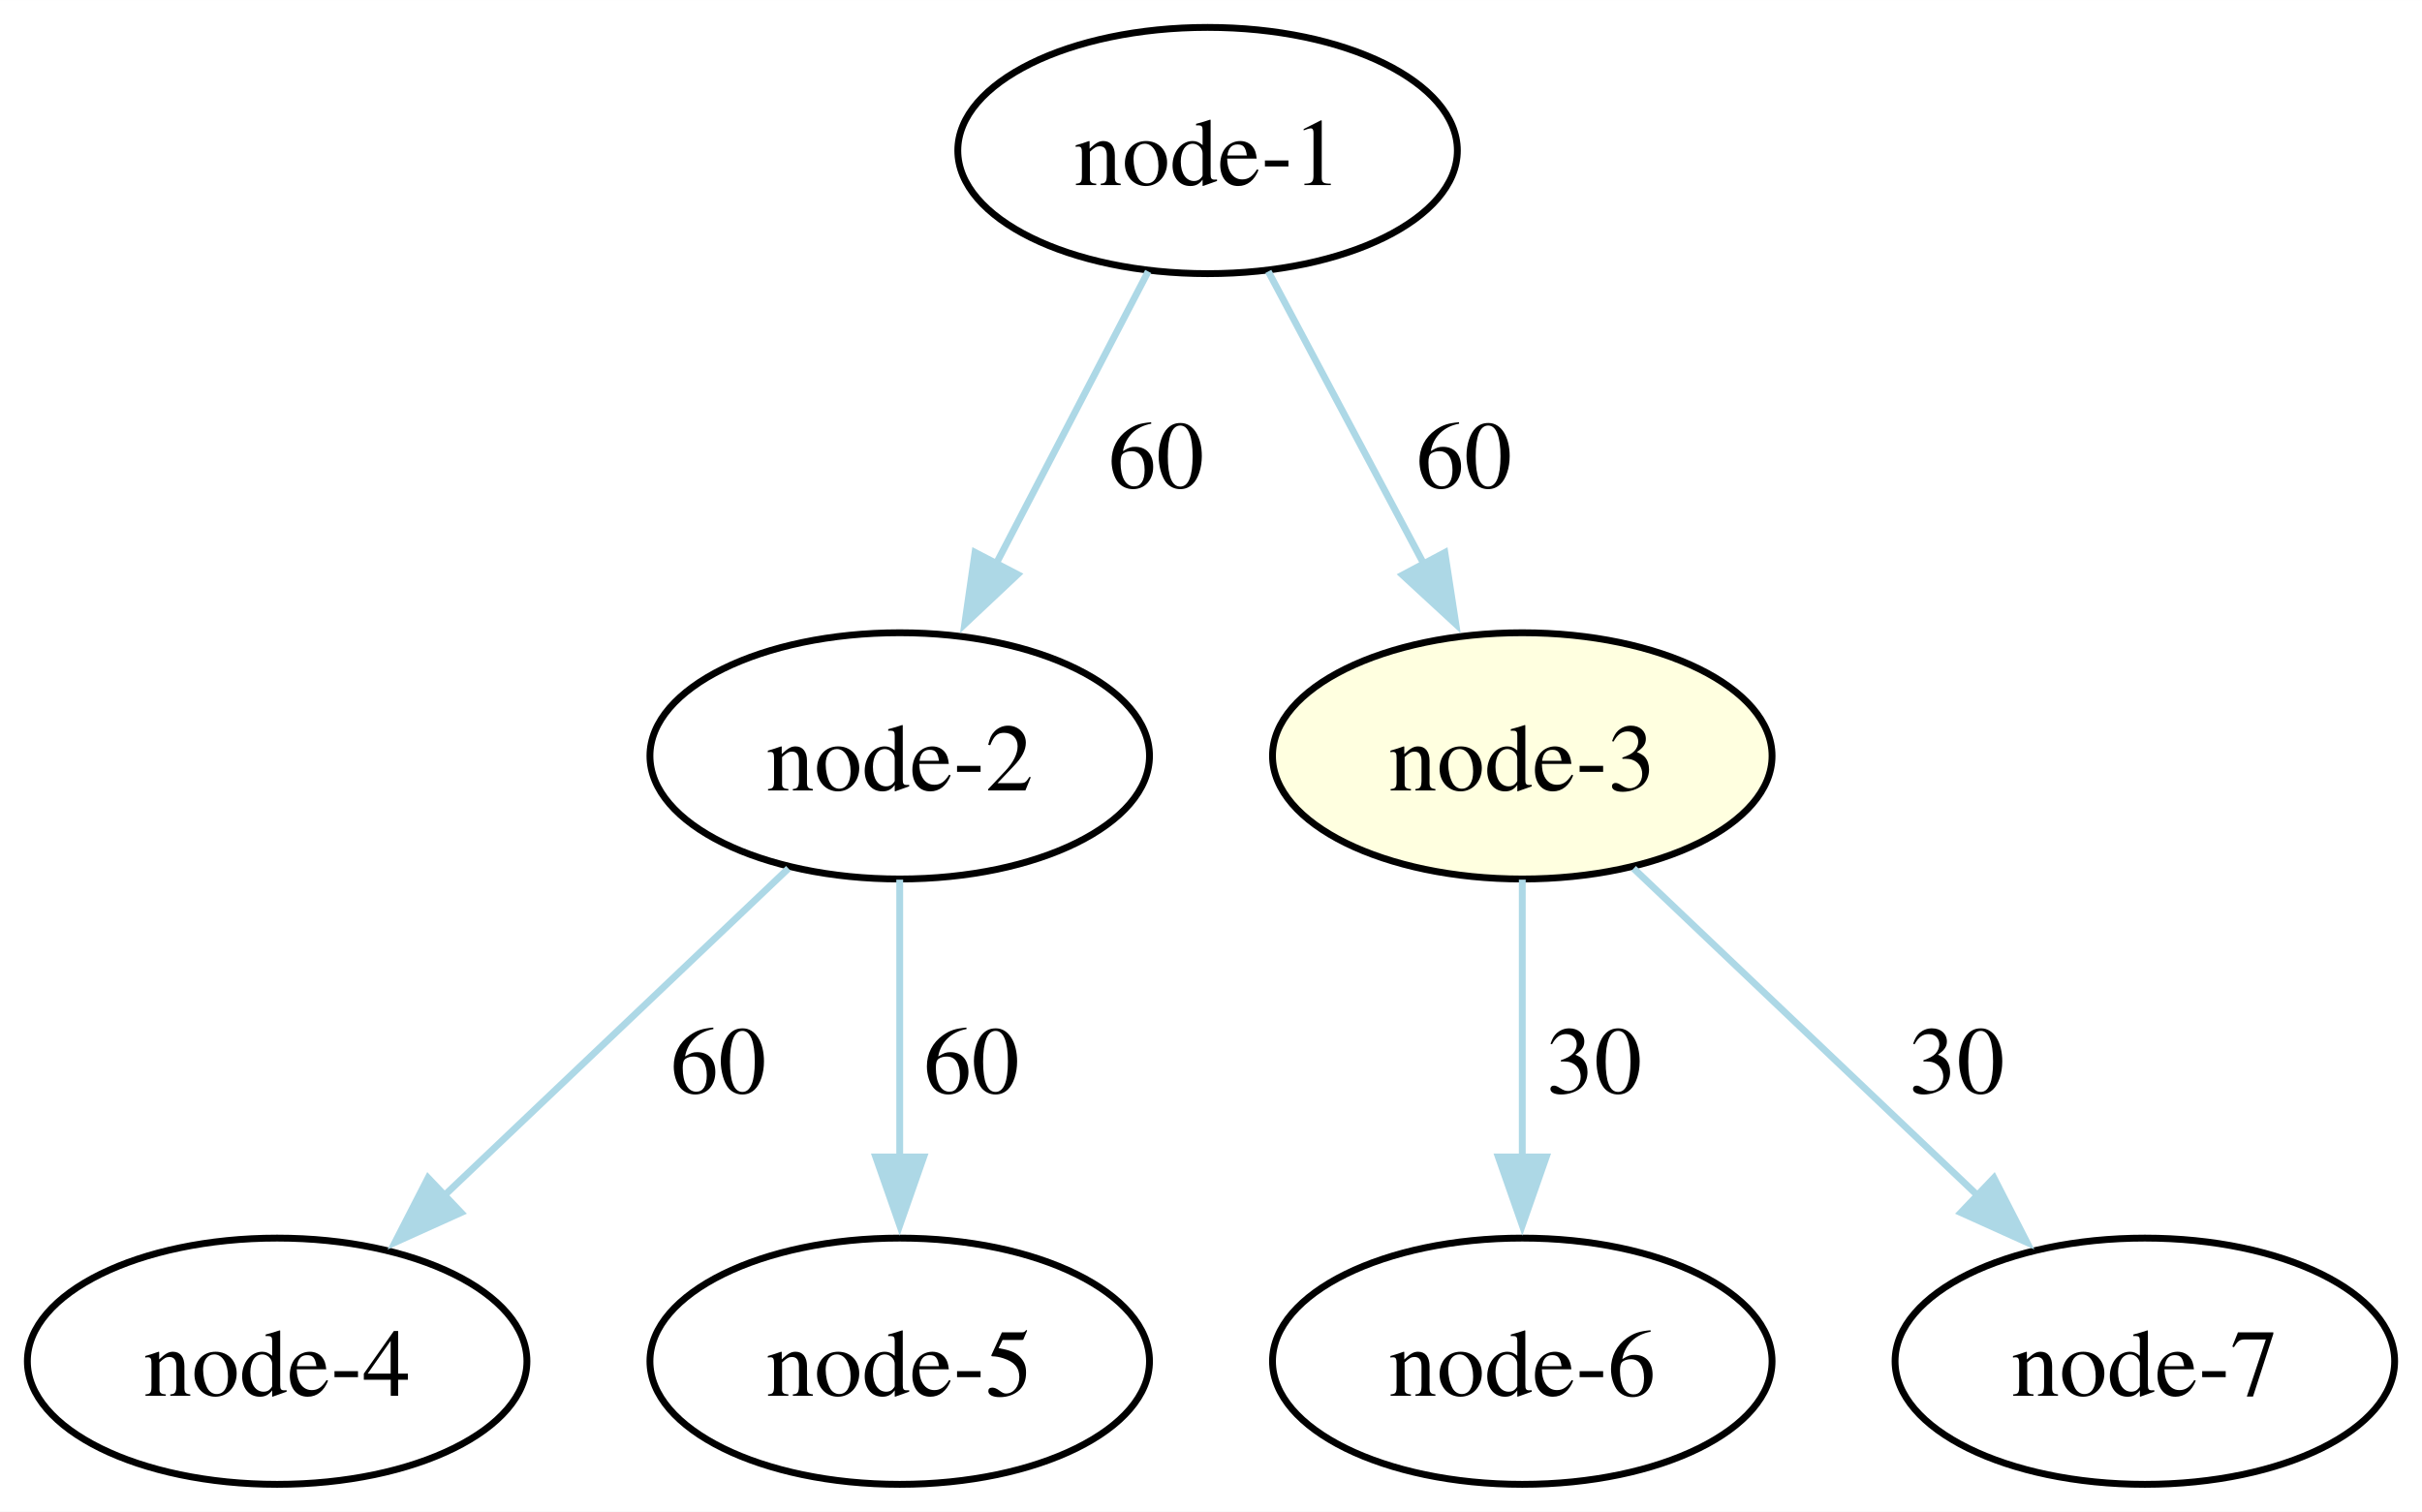
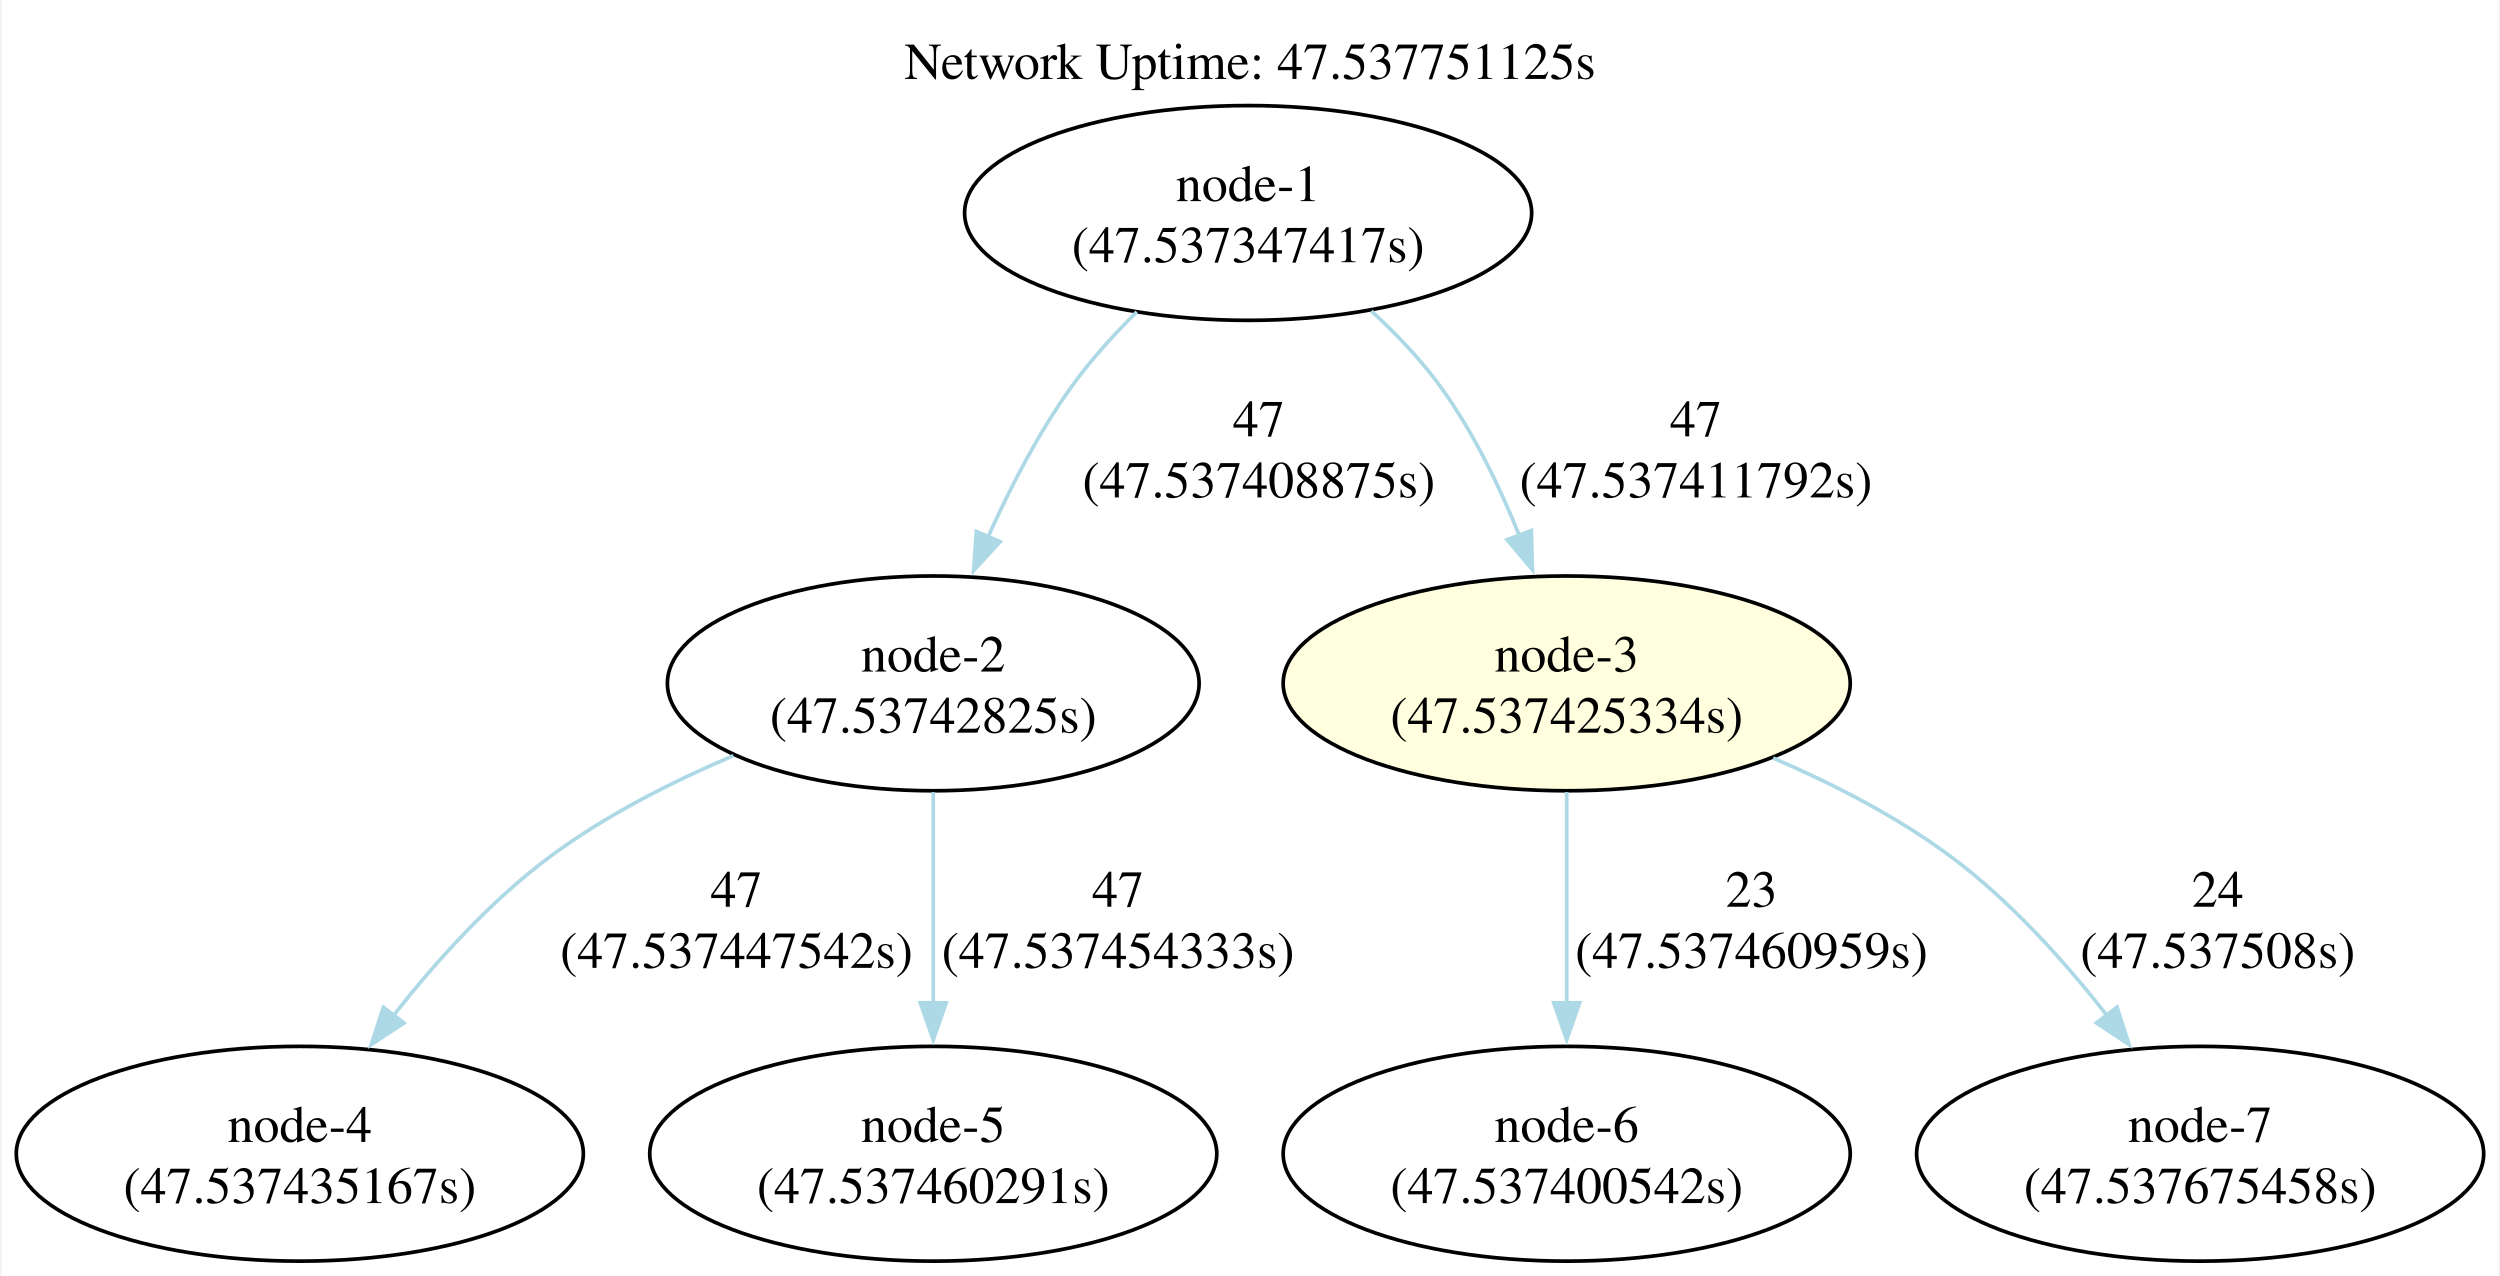
- <svg xmlns="http://www.w3.org/2000/svg" width="354pt" height="221pt" viewBox="0.00 0.00 354.02 221.00">
-   <g id="graph0" class="graph" transform="scale(1 1) rotate(0) translate(4 217)">
-     <polygon fill="white" stroke="none" points="-4,4 -4,-217 350.02,-217 350.02,4 -4,4" />
+ <svg xmlns="http://www.w3.org/2000/svg" width="674pt" height="344pt" viewBox="0.00 0.00 674.09 344.45">
+   <g id="graph0" class="graph" transform="scale(1 1) rotate(0) translate(4 340.45)">
+     <polygon fill="white" stroke="none" points="-4,4 -4,-340.45 670.09,-340.45 670.09,4 -4,4" />
+     <text text-anchor="middle" x="333.04" y="-319.15" font-family="Times,serif" font-size="14.00">Network Uptime: 47.537751125s</text>
    <g id="node1" class="node">
-       <ellipse fill="none" stroke="black" cx="127.51" cy="-106.5" rx="36.51" ry="18" />
-       <text text-anchor="middle" x="127.51" y="-101.45" font-family="Times,serif" font-size="14.00">node-2</text>
+       <ellipse fill="none" stroke="black" cx="332.54" cy="-282.96" rx="76.54" ry="28.99" />
+       <text text-anchor="middle" x="332.54" y="-286.16" font-family="Times,serif" font-size="14.00">node-1</text>
+       <text text-anchor="middle" x="332.54" y="-269.66" font-family="Times,serif" font-size="14.00">(47.537347417s)</text>
+     </g>
+     <g id="node2" class="node">
+       <ellipse fill="none" stroke="black" cx="247.54" cy="-155.97" rx="71.77" ry="28.99" />
+       <text text-anchor="middle" x="247.54" y="-159.17" font-family="Times,serif" font-size="14.00">node-2</text>
+       <text text-anchor="middle" x="247.54" y="-142.67" font-family="Times,serif" font-size="14.00">(47.53742825s)</text>
+     </g>
+     <g id="edge3" class="edge">
+       <path fill="none" stroke="lightblue" d="M302.48,-256.26C296.17,-250.01 289.89,-243.07 284.79,-235.97 275.94,-223.62 268.31,-208.84 262.3,-195.41" />
+       <polygon fill="lightblue" stroke="lightblue" points="265.59,-194.22 258.43,-186.41 259.16,-196.98 265.59,-194.22" />
+       <text text-anchor="middle" x="335.42" y="-222.67" font-family="Times,serif" font-size="14.00">47</text>
+       <text text-anchor="middle" x="335.42" y="-206.17" font-family="Times,serif" font-size="14.00">  (47.537408875s)</text>
    </g>
    <g id="node3" class="node">
-       <ellipse fill="none" stroke="black" cx="36.51" cy="-18" rx="36.51" ry="18" />
-       <text text-anchor="middle" x="36.51" y="-12.95" font-family="Times,serif" font-size="14.00">node-4</text>
+       <ellipse fill="lightyellow" stroke="black" cx="418.54" cy="-155.97" rx="76.54" ry="28.99" />
+       <text text-anchor="middle" x="418.54" y="-159.17" font-family="Times,serif" font-size="14.00">node-3</text>
+       <text text-anchor="middle" x="418.54" y="-142.67" font-family="Times,serif" font-size="14.00">(47.537425334s)</text>
    </g>
-     <g id="edge3" class="edge">
-       <path fill="none" stroke="lightblue" d="M111.24,-90.04C97.26,-76.75 76.91,-57.4 60.97,-42.25" />
-       <polygon fill="lightblue" stroke="lightblue" points="63.39,-39.73 53.73,-35.37 58.57,-44.8 63.39,-39.73" />
-       <text text-anchor="middle" x="101.01" y="-57.2" font-family="Times,serif" font-size="14.00">  60</text>
+     <g id="edge4" class="edge">
+       <path fill="none" stroke="lightblue" d="M365.82,-256.48C372.59,-250.27 379.24,-243.29 384.54,-235.97 393.32,-223.85 400.43,-209.11 405.84,-195.66" />
+       <polygon fill="lightblue" stroke="lightblue" points="408.99,-197.24 409.28,-186.65 402.45,-194.75 408.99,-197.24" />
+       <text text-anchor="middle" x="453.42" y="-222.67" font-family="Times,serif" font-size="14.00">47</text>
+       <text text-anchor="middle" x="453.42" y="-206.17" font-family="Times,serif" font-size="14.00">  (47.537411792s)</text>
    </g>
    <g id="node4" class="node">
-       <ellipse fill="none" stroke="black" cx="127.51" cy="-18" rx="36.51" ry="18" />
-       <text text-anchor="middle" x="127.51" y="-12.95" font-family="Times,serif" font-size="14.00">node-5</text>
+       <ellipse fill="none" stroke="black" cx="76.54" cy="-28.99" rx="76.54" ry="28.99" />
+       <text text-anchor="middle" x="76.54" y="-32.19" font-family="Times,serif" font-size="14.00">node-4</text>
+       <text text-anchor="middle" x="76.54" y="-15.69" font-family="Times,serif" font-size="14.00">(47.537435167s)</text>
    </g>
-     <g id="edge4" class="edge">
-       <path fill="none" stroke="lightblue" d="M127.51,-88.41C127.51,-76.76 127.51,-61.05 127.51,-47.52" />
-       <polygon fill="lightblue" stroke="lightblue" points="131.01,-47.86 127.51,-37.86 124.01,-47.86 131.01,-47.86" />
-       <text text-anchor="middle" x="138.01" y="-57.2" font-family="Times,serif" font-size="14.00">  60</text>
-     </g>
-     <g id="node2" class="node">
-       <ellipse fill="lightyellow" stroke="black" cx="218.51" cy="-106.5" rx="36.51" ry="18" />
-       <text text-anchor="middle" x="218.51" y="-101.45" font-family="Times,serif" font-size="14.00">node-3</text>
+     <g id="edge5" class="edge">
+       <path fill="none" stroke="lightblue" d="M193.58,-136.46C176.76,-129.31 158.71,-120.12 143.79,-108.98 127.9,-97.11 113.23,-80.84 101.68,-66.14" />
+       <polygon fill="lightblue" stroke="lightblue" points="104.67,-64.29 95.82,-58.45 99.1,-68.53 104.67,-64.29" />
+       <text text-anchor="middle" x="194.42" y="-95.68" font-family="Times,serif" font-size="14.00">47</text>
+       <text text-anchor="middle" x="194.42" y="-79.18" font-family="Times,serif" font-size="14.00">  (47.537447542s)</text>
    </g>
    <g id="node5" class="node">
-       <ellipse fill="none" stroke="black" cx="218.51" cy="-18" rx="36.51" ry="18" />
-       <text text-anchor="middle" x="218.51" y="-12.95" font-family="Times,serif" font-size="14.00">node-6</text>
+       <ellipse fill="none" stroke="black" cx="247.54" cy="-28.99" rx="76.54" ry="28.99" />
+       <text text-anchor="middle" x="247.54" y="-32.19" font-family="Times,serif" font-size="14.00">node-5</text>
+       <text text-anchor="middle" x="247.54" y="-15.69" font-family="Times,serif" font-size="14.00">(47.537460291s)</text>
    </g>
-     <g id="edge5" class="edge">
-       <path fill="none" stroke="lightblue" d="M218.51,-88.41C218.51,-76.76 218.51,-61.05 218.51,-47.52" />
-       <polygon fill="lightblue" stroke="lightblue" points="222.01,-47.86 218.51,-37.86 215.01,-47.86 222.01,-47.86" />
-       <text text-anchor="middle" x="229.01" y="-57.2" font-family="Times,serif" font-size="14.00">  30</text>
+     <g id="edge6" class="edge">
+       <path fill="none" stroke="lightblue" d="M247.54,-126.61C247.54,-109.75 247.54,-88.12 247.54,-69.59" />
+       <polygon fill="lightblue" stroke="lightblue" points="251.04,-69.75 247.54,-59.75 244.04,-69.75 251.04,-69.75" />
+       <text text-anchor="middle" x="297.42" y="-95.68" font-family="Times,serif" font-size="14.00">47</text>
+       <text text-anchor="middle" x="297.42" y="-79.18" font-family="Times,serif" font-size="14.00">  (47.537454333s)</text>
    </g>
    <g id="node6" class="node">
-       <ellipse fill="none" stroke="black" cx="309.51" cy="-18" rx="36.51" ry="18" />
-       <text text-anchor="middle" x="309.51" y="-12.95" font-family="Times,serif" font-size="14.00">node-7</text>
+       <ellipse fill="none" stroke="black" cx="418.54" cy="-28.99" rx="76.54" ry="28.99" />
+       <text text-anchor="middle" x="418.54" y="-32.19" font-family="Times,serif" font-size="14.00">node-6</text>
+       <text text-anchor="middle" x="418.54" y="-15.69" font-family="Times,serif" font-size="14.00">(47.537400542s)</text>
    </g>
-     <g id="edge6" class="edge">
-       <path fill="none" stroke="lightblue" d="M234.78,-90.04C248.75,-76.75 269.11,-57.4 285.05,-42.25" />
-       <polygon fill="lightblue" stroke="lightblue" points="287.45,-44.8 292.28,-35.37 282.62,-39.73 287.45,-44.8" />
-       <text text-anchor="middle" x="282.01" y="-57.2" font-family="Times,serif" font-size="14.00">  30</text>
+     <g id="edge1" class="edge">
+       <path fill="none" stroke="lightblue" d="M418.54,-126.61C418.54,-109.75 418.54,-88.12 418.54,-69.59" />
+       <polygon fill="lightblue" stroke="lightblue" points="422.04,-69.75 418.54,-59.75 415.04,-69.75 422.04,-69.75" />
+       <text text-anchor="middle" x="468.42" y="-95.68" font-family="Times,serif" font-size="14.00">23</text>
+       <text text-anchor="middle" x="468.42" y="-79.18" font-family="Times,serif" font-size="14.00">  (47.537460959s)</text>
    </g>
    <g id="node7" class="node">
-       <ellipse fill="none" stroke="black" cx="172.51" cy="-195" rx="36.51" ry="18" />
-       <text text-anchor="middle" x="172.51" y="-189.95" font-family="Times,serif" font-size="14.00">node-1</text>
+       <ellipse fill="none" stroke="black" cx="589.54" cy="-28.99" rx="76.54" ry="28.99" />
+       <text text-anchor="middle" x="589.54" y="-32.19" font-family="Times,serif" font-size="14.00">node-7</text>
+       <text text-anchor="middle" x="589.54" y="-15.69" font-family="Times,serif" font-size="14.00">(47.537675458s)</text>
    </g>
    <g id="edge2" class="edge">
-       <path fill="none" stroke="lightblue" d="M163.83,-177.32C157.52,-165.19 148.85,-148.52 141.56,-134.5" />
-       <polygon fill="lightblue" stroke="lightblue" points="144.73,-133.02 137.01,-125.76 138.52,-136.25 144.73,-133.02" />
-       <text text-anchor="middle" x="165.01" y="-145.7" font-family="Times,serif" font-size="14.00">  60</text>
-     </g>
-     <g id="edge1" class="edge">
-       <path fill="none" stroke="lightblue" d="M181.38,-177.32C187.83,-165.19 196.7,-148.52 204.15,-134.5" />
-       <polygon fill="lightblue" stroke="lightblue" points="207.19,-136.23 208.8,-125.76 201.01,-132.94 207.19,-136.23" />
-       <text text-anchor="middle" x="210.01" y="-145.7" font-family="Times,serif" font-size="14.00">  60</text>
+       <path fill="none" stroke="lightblue" d="M474.26,-135.81C490.66,-128.76 508.08,-119.8 522.54,-108.98 538.41,-97.13 553.02,-80.85 564.53,-66.15" />
+       <polygon fill="lightblue" stroke="lightblue" points="567.1,-68.55 570.36,-58.46 561.53,-64.32 567.1,-68.55" />
+       <text text-anchor="middle" x="594.29" y="-95.68" font-family="Times,serif" font-size="14.00">24</text>
+       <text text-anchor="middle" x="594.29" y="-79.18" font-family="Times,serif" font-size="14.00">  (47.537508s)</text>
    </g>
  </g>
</svg>
